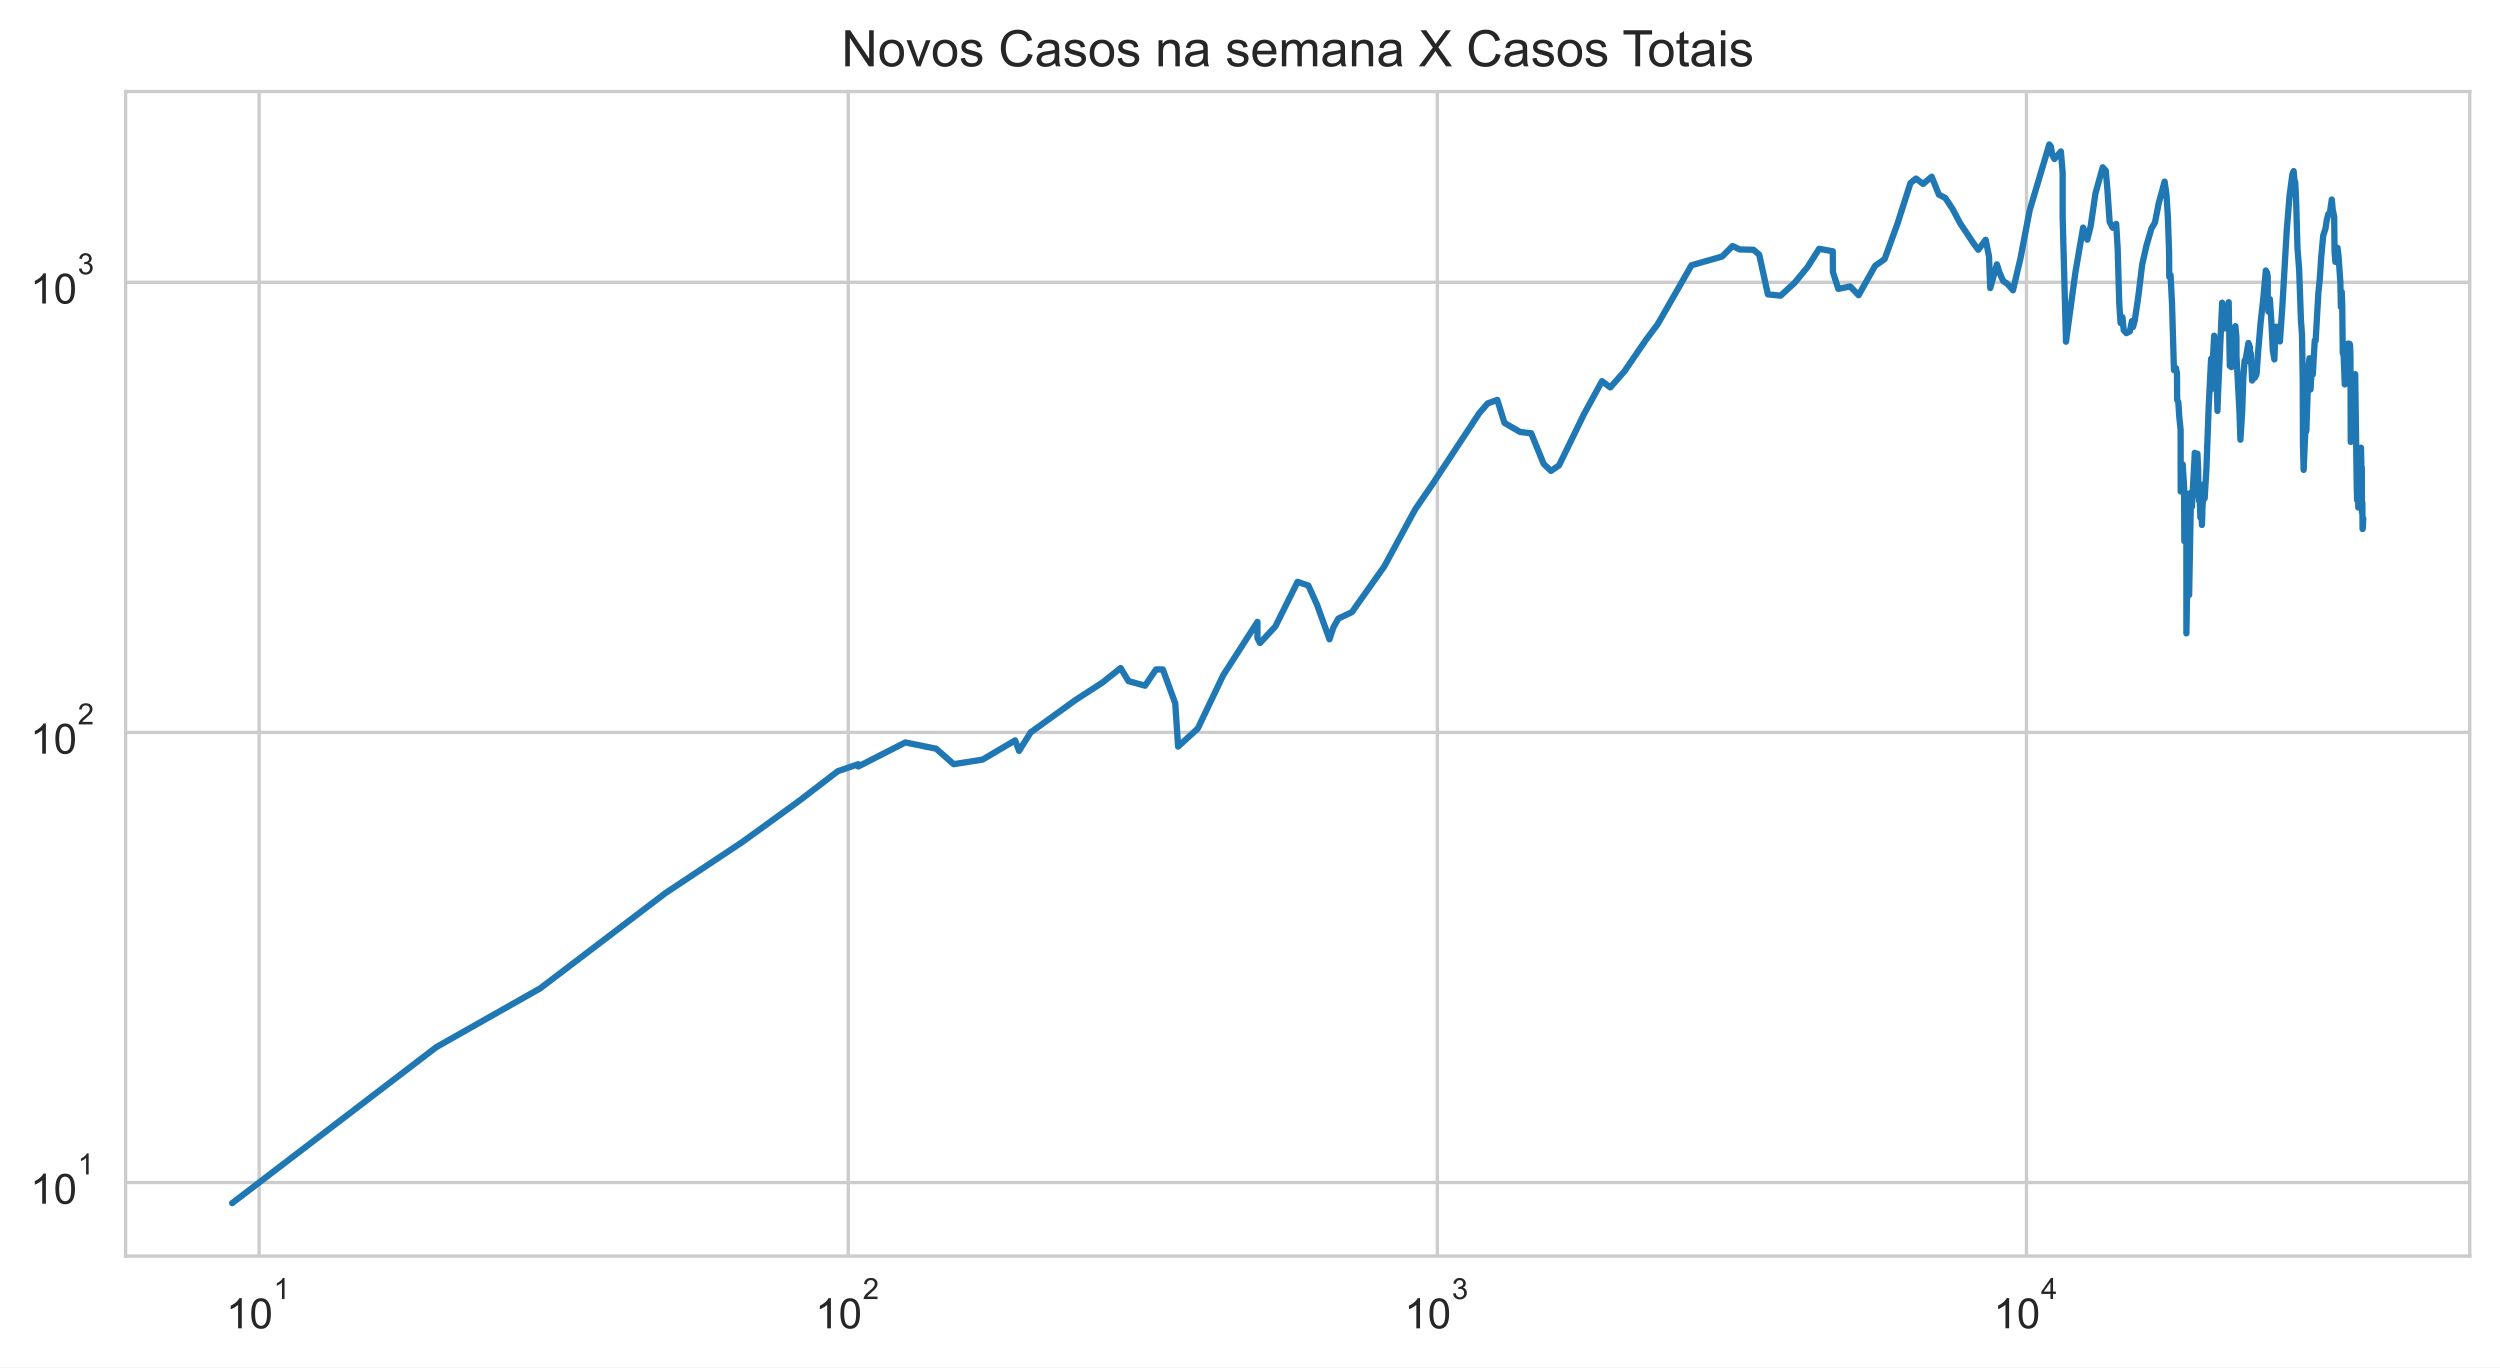
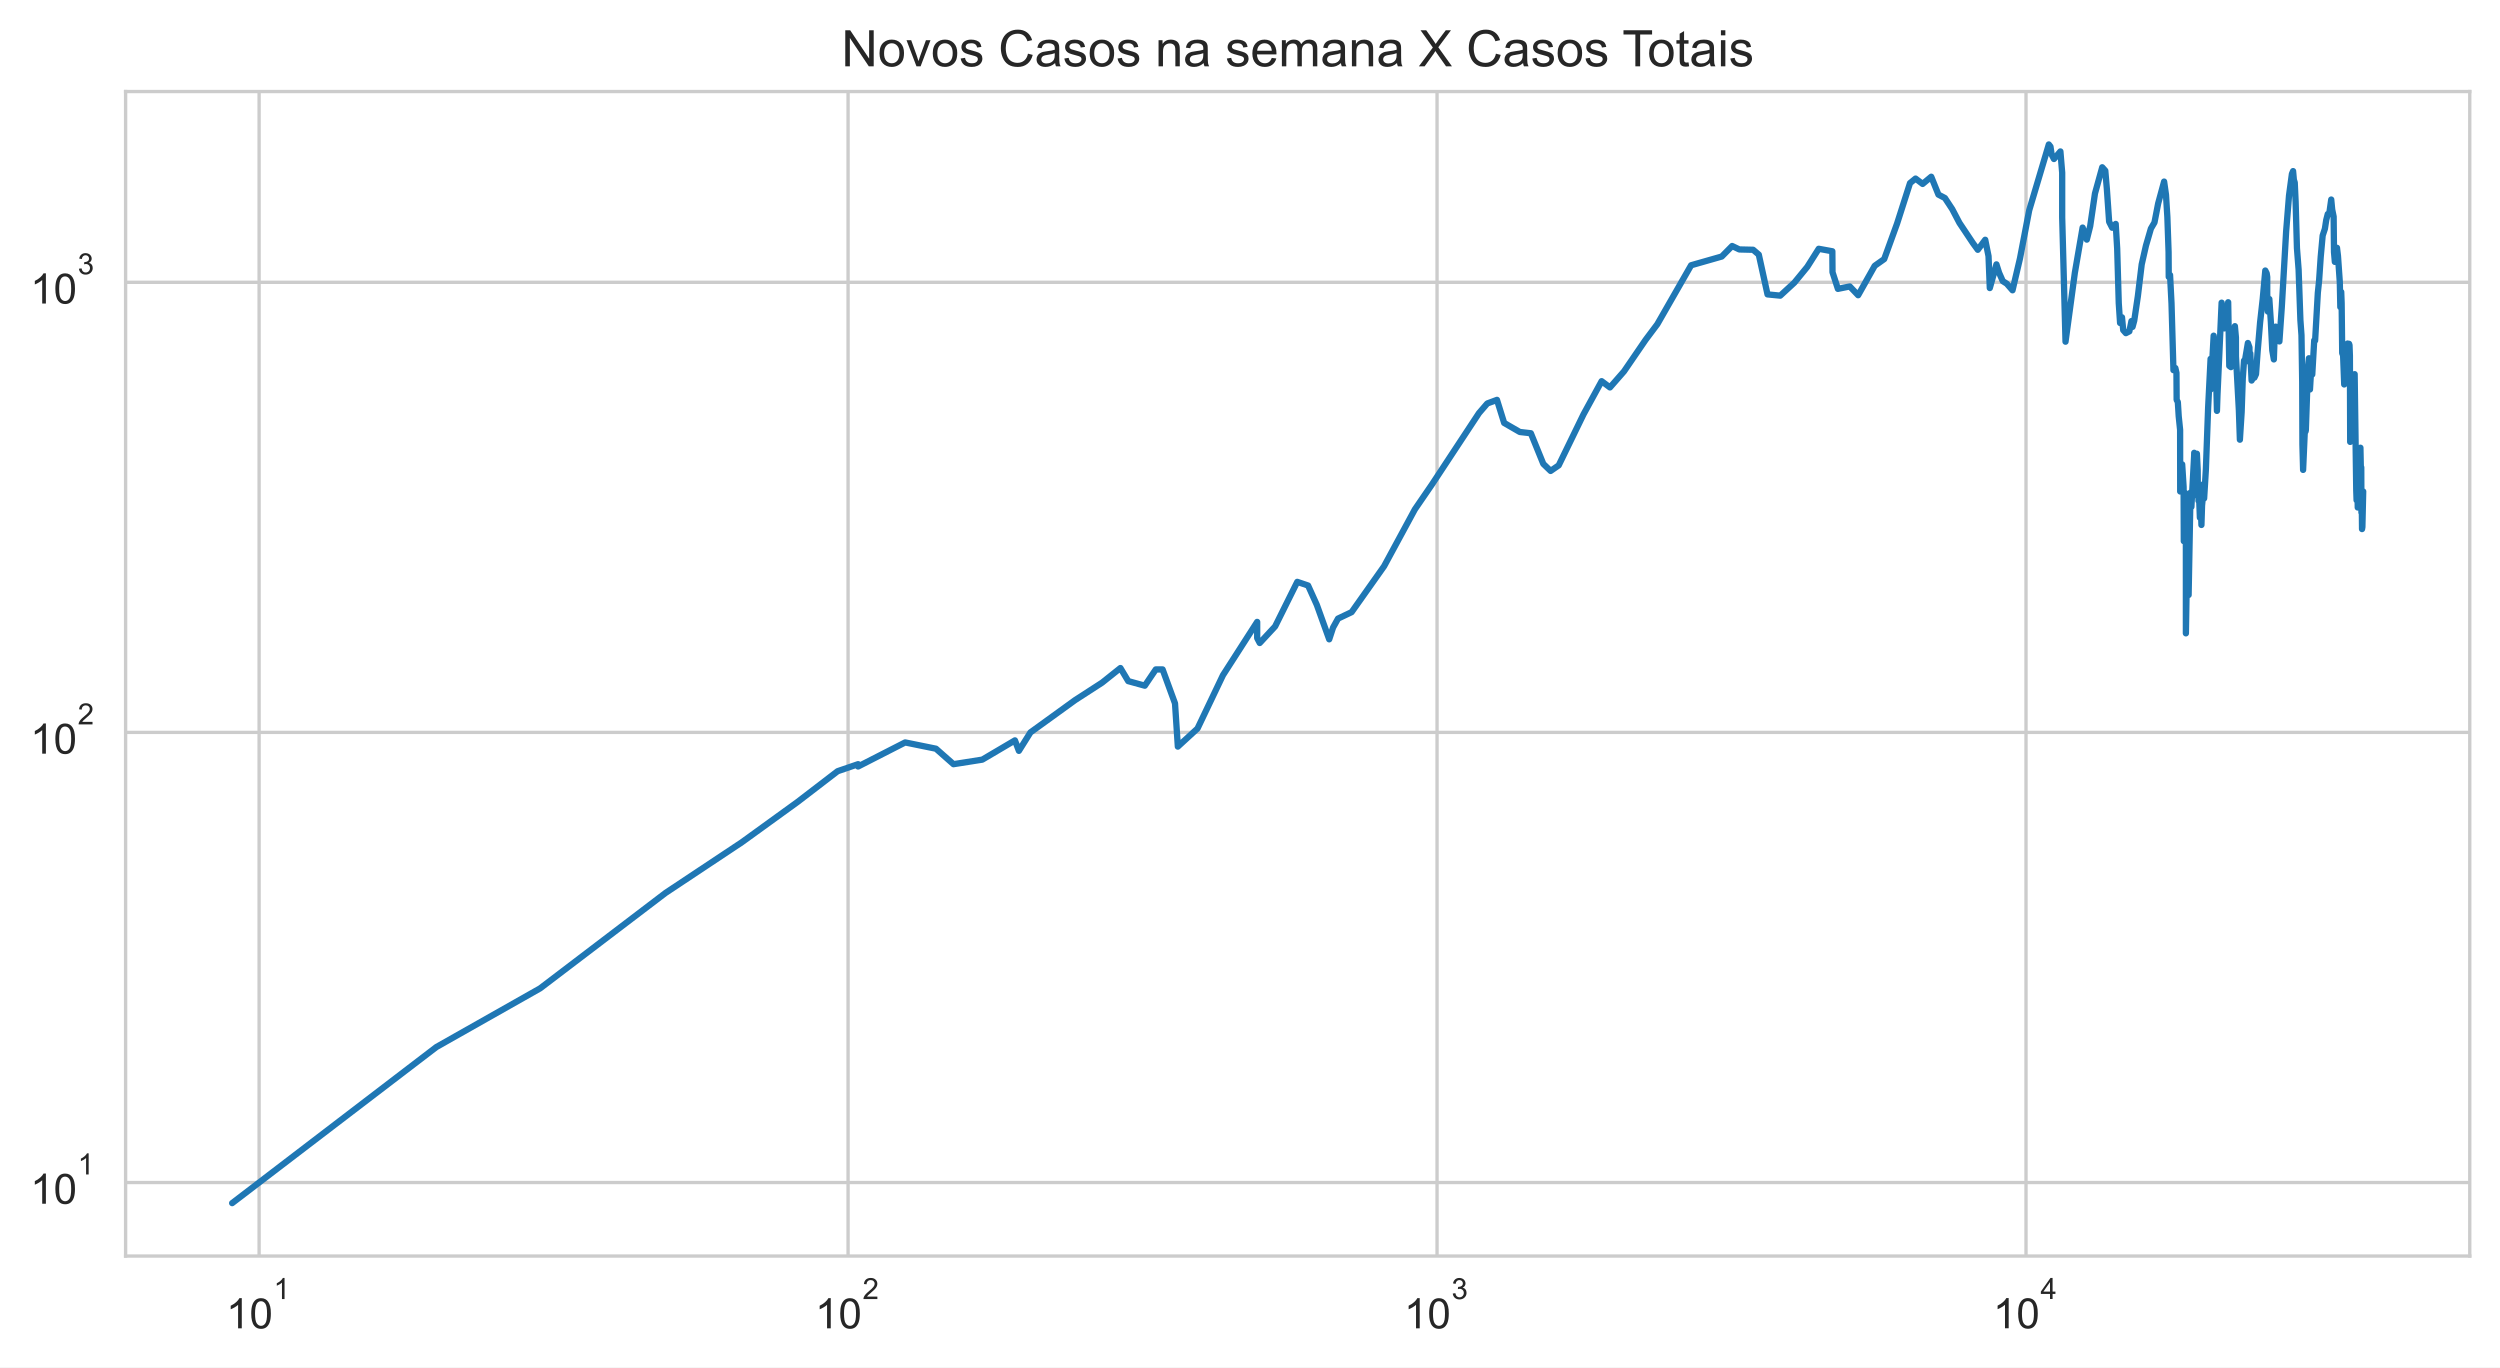
<svg xmlns="http://www.w3.org/2000/svg" xmlns:xlink="http://www.w3.org/1999/xlink" height="325.489pt" version="1.1" viewBox="0 0 595.1 325.489" width="595.1pt">
  <defs>
    <style type="text/css">*{stroke-linecap:butt;stroke-linejoin:round;}</style>
  </defs>
  <g id="figure_1">
    <g id="patch_1">
      <path d="M 0 325.489  L 595.1 325.489  L 595.1 0  L 0 0  z " style="fill:#ffffff;" />
    </g>
    <g id="axes_1">
      <g id="patch_2">
        <path d="M 29.9 298.989  L 587.9 298.989  L 587.9 21.789  L 29.9 21.789  z " style="fill:#ffffff;" />
      </g>
      <g id="matplotlib.axis_1">
        <g id="xtick_1">
          <g id="line2d_1">
-             <path clip-path="url(#peab41b0f7f)" d="M 61.68 298.989  L 61.68 21.789  " style="fill:none;stroke:#cccccc;stroke-linecap:round;stroke-width:0.8;" />
+             <path clip-path="url(#p325733b2d3)" d="M 61.679 298.989  L 61.679 21.789  " style="fill:none;stroke:#cccccc;stroke-linecap:round;stroke-width:0.8;" />
          </g>
          <g id="text_1">
-             <g style="fill:#262626;" transform="translate(53.8304 316.3019)scale(0.1 -0.1)">
+             <g style="fill:#262626;" transform="translate(53.82873 316.3019)scale(0.1 -0.1)">
              <defs>
                <path d="M 37.25 0  L 28.469 0  L 28.469 56  Q 25.297 52.984 20.141 49.953  Q 14.984 46.922 10.891 45.406  L 10.891 53.906  Q 18.266 57.375 23.781 62.297  Q 29.297 67.234 31.594 71.875  L 37.25 71.875  z " id="ArialMT-49" />
                <path d="M 4.156 35.297  Q 4.156 48 6.766 55.734  Q 9.375 63.484 14.516 67.672  Q 19.672 71.875 27.484 71.875  Q 33.25 71.875 37.594 69.547  Q 41.938 67.234 44.766 62.859  Q 47.609 58.5 49.219 52.219  Q 50.828 45.953 50.828 35.297  Q 50.828 22.703 48.234 14.969  Q 45.656 7.234 40.5 3  Q 35.359 -1.219 27.484 -1.219  Q 17.141 -1.219 11.234 6.203  Q 4.156 15.141 4.156 35.297  z M 13.188 35.297  Q 13.188 17.672 17.312 11.828  Q 21.438 6 27.484 6  Q 33.547 6 37.672 11.859  Q 41.797 17.719 41.797 35.297  Q 41.797 52.984 37.672 58.781  Q 33.547 64.594 27.391 64.594  Q 21.344 64.594 17.719 59.469  Q 13.188 52.938 13.188 35.297  z " id="ArialMT-48" />
              </defs>
              <use transform="translate(0 0.99375)" xlink:href="#ArialMT-49" />
              <use transform="translate(55.61523 0.99375)" xlink:href="#ArialMT-48" />
              <use transform="translate(112.9728 70.6875)scale(0.7)" xlink:href="#ArialMT-49" />
            </g>
          </g>
        </g>
        <g id="xtick_2">
          <g id="line2d_2">
-             <path clip-path="url(#peab41b0f7f)" d="M 201.915 298.989  L 201.915 21.789  " style="fill:none;stroke:#cccccc;stroke-linecap:round;stroke-width:0.8;" />
+             <path clip-path="url(#p325733b2d3)" d="M 201.876 298.989  L 201.876 21.789  " style="fill:none;stroke:#cccccc;stroke-linecap:round;stroke-width:0.8;" />
          </g>
          <g id="text_2">
-             <g style="fill:#262626;" transform="translate(194.0646 316.3019)scale(0.1 -0.1)">
+             <g style="fill:#262626;" transform="translate(194.0264 316.3019)scale(0.1 -0.1)">
              <defs>
                <path d="M 50.344 8.453  L 50.344 0  L 3.031 0  Q 2.938 3.172 4.047 6.109  Q 5.859 10.938 9.828 15.625  Q 13.812 20.312 21.344 26.469  Q 33.016 36.031 37.109 41.625  Q 41.219 47.219 41.219 52.203  Q 41.219 57.422 37.469 61  Q 33.734 64.594 27.734 64.594  Q 21.391 64.594 17.578 60.781  Q 13.766 56.984 13.719 50.25  L 4.688 51.172  Q 5.609 61.281 11.656 66.578  Q 17.719 71.875 27.938 71.875  Q 38.234 71.875 44.234 66.156  Q 50.25 60.453 50.25 52  Q 50.25 47.703 48.484 43.547  Q 46.734 39.406 42.656 34.812  Q 38.578 30.219 29.109 22.219  Q 21.188 15.578 18.938 13.203  Q 16.703 10.844 15.234 8.453  z " id="ArialMT-50" />
              </defs>
              <use transform="translate(0 0.99375)" xlink:href="#ArialMT-49" />
              <use transform="translate(55.61523 0.99375)" xlink:href="#ArialMT-48" />
              <use transform="translate(112.9728 70.6875)scale(0.7)" xlink:href="#ArialMT-50" />
            </g>
          </g>
        </g>
        <g id="xtick_3">
          <g id="line2d_3">
-             <path clip-path="url(#peab41b0f7f)" d="M 342.149 298.989  L 342.149 21.789  " style="fill:none;stroke:#cccccc;stroke-linecap:round;stroke-width:0.8;" />
+             <path clip-path="url(#p325733b2d3)" d="M 342.074 298.989  L 342.074 21.789  " style="fill:none;stroke:#cccccc;stroke-linecap:round;stroke-width:0.8;" />
          </g>
          <g id="text_3">
-             <g style="fill:#262626;" transform="translate(334.2987 316.3019)scale(0.1 -0.1)">
+             <g style="fill:#262626;" transform="translate(334.224 316.3019)scale(0.1 -0.1)">
              <defs>
                <path d="M 4.203 18.891  L 12.984 20.062  Q 14.5 12.594 18.141 9.297  Q 21.781 6 27 6  Q 33.203 6 37.469 10.297  Q 41.75 14.594 41.75 20.953  Q 41.75 27 37.797 30.922  Q 33.844 34.859 27.734 34.859  Q 25.25 34.859 21.531 33.891  L 22.516 41.609  Q 23.391 41.5 23.922 41.5  Q 29.547 41.5 34.031 44.422  Q 38.531 47.359 38.531 53.469  Q 38.531 58.297 35.25 61.469  Q 31.984 64.656 26.812 64.656  Q 21.688 64.656 18.266 61.422  Q 14.844 58.203 13.875 51.766  L 5.078 53.328  Q 6.688 62.156 12.391 67.016  Q 18.109 71.875 26.609 71.875  Q 32.469 71.875 37.391 69.359  Q 42.328 66.844 44.938 62.5  Q 47.562 58.156 47.562 53.266  Q 47.562 48.641 45.062 44.828  Q 42.578 41.016 37.703 38.766  Q 44.047 37.312 47.562 32.688  Q 51.078 28.078 51.078 21.141  Q 51.078 11.766 44.234 5.25  Q 37.406 -1.266 26.953 -1.266  Q 17.531 -1.266 11.297 4.344  Q 5.078 9.969 4.203 18.891  z " id="ArialMT-51" />
              </defs>
              <use transform="translate(0 0.99375)" xlink:href="#ArialMT-49" />
              <use transform="translate(55.61523 0.99375)" xlink:href="#ArialMT-48" />
              <use transform="translate(112.9728 70.6875)scale(0.7)" xlink:href="#ArialMT-51" />
            </g>
          </g>
        </g>
        <g id="xtick_4">
          <g id="line2d_4">
-             <path clip-path="url(#peab41b0f7f)" d="M 482.383 298.989  L 482.383 21.789  " style="fill:none;stroke:#cccccc;stroke-linecap:round;stroke-width:0.8;" />
+             <path clip-path="url(#p325733b2d3)" d="M 482.272 298.989  L 482.272 21.789  " style="fill:none;stroke:#cccccc;stroke-linecap:round;stroke-width:0.8;" />
          </g>
          <g id="text_4">
-             <g style="fill:#262626;" transform="translate(474.5329 316.2019)scale(0.1 -0.1)">
+             <g style="fill:#262626;" transform="translate(474.4216 316.2019)scale(0.1 -0.1)">
              <defs>
                <path d="M 32.328 0  L 32.328 17.141  L 1.266 17.141  L 1.266 25.203  L 33.938 71.578  L 41.109 71.578  L 41.109 25.203  L 50.781 25.203  L 50.781 17.141  L 41.109 17.141  L 41.109 0  z M 32.328 25.203  L 32.328 57.469  L 9.906 25.203  z " id="ArialMT-52" />
              </defs>
              <use transform="translate(0 0.201563)" xlink:href="#ArialMT-49" />
              <use transform="translate(55.61523 0.201563)" xlink:href="#ArialMT-48" />
              <use transform="translate(112.9728 69.89531)scale(0.7)" xlink:href="#ArialMT-52" />
            </g>
          </g>
        </g>
        <g id="xtick_5" />
        <g id="xtick_6" />
        <g id="xtick_7" />
        <g id="xtick_8" />
        <g id="xtick_9" />
        <g id="xtick_10" />
        <g id="xtick_11" />
        <g id="xtick_12" />
        <g id="xtick_13" />
        <g id="xtick_14" />
        <g id="xtick_15" />
        <g id="xtick_16" />
        <g id="xtick_17" />
        <g id="xtick_18" />
        <g id="xtick_19" />
        <g id="xtick_20" />
        <g id="xtick_21" />
        <g id="xtick_22" />
        <g id="xtick_23" />
        <g id="xtick_24" />
        <g id="xtick_25" />
        <g id="xtick_26" />
        <g id="xtick_27" />
        <g id="xtick_28" />
        <g id="xtick_29" />
        <g id="xtick_30" />
        <g id="xtick_31" />
        <g id="xtick_32" />
        <g id="xtick_33" />
        <g id="xtick_34" />
        <g id="xtick_35" />
        <g id="xtick_36" />
      </g>
      <g id="matplotlib.axis_2">
        <g id="ytick_1">
          <g id="line2d_5">
-             <path clip-path="url(#peab41b0f7f)" d="M 29.9 281.487  L 587.9 281.487  " style="fill:none;stroke:#cccccc;stroke-linecap:round;stroke-width:0.8;" />
+             <path clip-path="url(#p325733b2d3)" d="M 29.9 281.487  L 587.9 281.487  " style="fill:none;stroke:#cccccc;stroke-linecap:round;stroke-width:0.8;" />
          </g>
          <g id="text_5">
            <g style="fill:#262626;" transform="translate(7.2 286.643)scale(0.1 -0.1)">
              <use transform="translate(0 0.99375)" xlink:href="#ArialMT-49" />
              <use transform="translate(55.61523 0.99375)" xlink:href="#ArialMT-48" />
              <use transform="translate(112.9728 70.6875)scale(0.7)" xlink:href="#ArialMT-49" />
            </g>
          </g>
        </g>
        <g id="ytick_2">
          <g id="line2d_6">
-             <path clip-path="url(#peab41b0f7f)" d="M 29.9 174.342  L 587.9 174.342  " style="fill:none;stroke:#cccccc;stroke-linecap:round;stroke-width:0.8;" />
+             <path clip-path="url(#p325733b2d3)" d="M 29.9 174.342  L 587.9 174.342  " style="fill:none;stroke:#cccccc;stroke-linecap:round;stroke-width:0.8;" />
          </g>
          <g id="text_6">
            <g style="fill:#262626;" transform="translate(7.2 179.4987)scale(0.1 -0.1)">
              <use transform="translate(0 0.99375)" xlink:href="#ArialMT-49" />
              <use transform="translate(55.61523 0.99375)" xlink:href="#ArialMT-48" />
              <use transform="translate(112.9728 70.6875)scale(0.7)" xlink:href="#ArialMT-50" />
            </g>
          </g>
        </g>
        <g id="ytick_3">
          <g id="line2d_7">
-             <path clip-path="url(#peab41b0f7f)" d="M 29.9 67.198  L 587.9 67.198  " style="fill:none;stroke:#cccccc;stroke-linecap:round;stroke-width:0.8;" />
+             <path clip-path="url(#p325733b2d3)" d="M 29.9 67.198  L 587.9 67.198  " style="fill:none;stroke:#cccccc;stroke-linecap:round;stroke-width:0.8;" />
          </g>
          <g id="text_7">
            <g style="fill:#262626;" transform="translate(7.2 72.35434)scale(0.1 -0.1)">
              <use transform="translate(0 0.99375)" xlink:href="#ArialMT-49" />
              <use transform="translate(55.61523 0.99375)" xlink:href="#ArialMT-48" />
              <use transform="translate(112.9728 70.6875)scale(0.7)" xlink:href="#ArialMT-51" />
            </g>
          </g>
        </g>
        <g id="ytick_4" />
        <g id="ytick_5" />
        <g id="ytick_6" />
        <g id="ytick_7" />
        <g id="ytick_8" />
        <g id="ytick_9" />
        <g id="ytick_10" />
        <g id="ytick_11" />
        <g id="ytick_12" />
        <g id="ytick_13" />
        <g id="ytick_14" />
        <g id="ytick_15" />
        <g id="ytick_16" />
        <g id="ytick_17" />
        <g id="ytick_18" />
        <g id="ytick_19" />
        <g id="ytick_20" />
        <g id="ytick_21" />
        <g id="ytick_22" />
        <g id="ytick_23" />
      </g>
      <g id="line2d_8">
-         <path clip-path="url(#peab41b0f7f)" d="M 55.264 286.389  L 103.895 249.233  L 128.589 235.269  L 158.469 212.544  L 176.608 200.499  L 189.828 190.939  L 199.428 183.577  L 204.303 181.905  L 204.303 182.455  L 215.505 176.729  L 222.84 178.222  L 227.013 181.905  L 233.872 180.823  L 241.643 176.242  L 242.587 178.731  L 245.335 174.342  L 255.99 166.641  L 262.406 162.493  L 266.759 159.019  L 268.62 162.134  L 272.563 163.22  L 275.179 159.355  L 276.803 159.355  L 279.758 167.436  L 280.433 177.719  L 285.114 173.421  L 291.172 160.724  L 299.322 148.037  L 299.322 151.894  L 299.934 153.057  L 303.598 149.107  L 308.868 138.508  L 311.443 139.377  L 313.524 143.988  L 316.472 152.182  L 317.394 149.378  L 318.571 147.251  L 321.803 145.716  L 329.54 134.783  L 336.872 121.248  L 340.98 115.258  L 352.126 98.348  L 354.109 96.043  L 356.417 95.186  L 358.127 100.678  L 361.853 102.829  L 364.483 103.13  L 367.449 110.42  L 369.192 112.1  L 371.115 110.775  L 377.026 98.622  L 381.336 90.736  L 383.319 92.226  L 386.664 88.403  L 391.807 80.896  L 394.598 77.176  L 402.641 63.145  L 409.944 61.06  L 412.414 58.559  L 414.119 59.378  L 417.41 59.457  L 418.758 60.614  L 420.834 70.077  L 423.869 70.375  L 427.214 67.291  L 430.299 63.531  L 433.03 59.221  L 436.27 59.813  L 436.309 64.795  L 437.593 68.76  L 440.423 68.186  L 442.416 70.276  L 446.359 63.274  L 448.616 61.676  L 451.677 53.234  L 454.763 43.587  L 456.081 42.507  L 457.765 43.783  L 459.819 42.071  L 461.533 46.327  L 463.074 47.137  L 464.813 49.78  L 466.536 53.062  L 469.745 57.869  L 470.903 59.457  L 472.671 57.076  L 473.459 60.979  L 473.761 68.567  L 475.34 62.933  L 475.973 64.928  L 476.853 66.92  L 477.799 67.525  L 479.169 69.098  L 480.947 61.511  L 483.139 50.069  L 487.81 34.389  L 488.204 34.898  L 488.486 36.796  L 489.034 37.848  L 490.571 36.051  L 490.995 41.105  L 490.995 51.741  L 491.788 81.335  L 494.012 64.928  L 495.861 54.174  L 496.858 57.039  L 497.664 53.823  L 498.8 46.061  L 500.529 39.821  L 501.257 40.629  L 501.631 44.951  L 502.175 52.788  L 502.897 54.209  L 503.739 53.303  L 504.09 59.182  L 504.464 72.152  L 504.781 76.889  L 505.234 75.533  L 505.527 78.581  L 506.161 79.3  L 506.987 78.879  L 507.49 76.432  L 507.747 77.815  L 508.151 76.319  L 509.011 70.525  L 509.928 62.933  L 510.939 58.482  L 512.116 54.42  L 512.97 52.959  L 513.848 48.424  L 515.263 43.224  L 515.709 46.357  L 516.039 51.674  L 516.329 60.012  L 516.368 65.913  L 516.68 65.463  L 517.026 72.204  L 517.487 88.11  L 517.94 87.603  L 518.204 88.772  L 518.248 95.186  L 518.532 95.699  L 518.74 99.081  L 519.074 102.331  L 519.094 116.989  L 519.354 116.989  L 519.566 110.538  L 519.905 115.916  L 519.955 128.819  L 520.22 117.261  L 520.446 128.47  L 520.449 150.759  L 520.738 133.605  L 521.101 141.626  L 521.101 141.626  L 521.551 117.261  L 521.758 120.657  L 522.412 108.573  L 522.434 107.787  L 522.434 114.997  L 522.849 108.686  L 523.071 108.01  L 523.258 111.856  L 523.311 118.226  L 523.457 118.226  L 523.457 119.212  L 523.522 116.315  L 523.782 123.222  L 524.041 121.248  L 524.151 124.96  L 524.295 120.364  L 524.482 118.365  L 524.616 115.258  L 524.795 118.646  L 525.21 111.735  L 525.747 97.005  L 526.33 85.418  L 526.35 92.706  L 527.062 79.907  L 527.339 82.549  L 527.612 88.403  L 527.844 97.806  L 527.971 94.012  L 527.971 94.012  L 528.96 72.049  L 529.372 77.292  L 529.597 78.167  L 529.927 76.774  L 530.518 71.946  L 530.518 71.946  L 530.78 87.1  L 531.17 87.387  L 531.676 80.337  L 532.116 77.64  L 532.361 80.337  L 532.369 85.144  L 532.377 84.939  L 533.067 97.716  L 533.308 104.666  L 533.726 98.076  L 533.995 90.046  L 534.295 85.833  L 534.554 85.556  L 535.212 81.651  L 535.577 82.678  L 535.658 86.252  L 535.783 84.129  L 536.099 90.582  L 536.478 89.895  L 536.763 89.895  L 537.146 89.068  L 537.539 83.596  L 538.117 76.774  L 538.731 71.281  L 539.355 64.399  L 539.687 65.061  L 539.815 65.958  L 539.815 69.978  L 539.969 74.162  L 540.316 71.179  L 540.675 76.546  L 541.02 83.398  L 541.393 85.556  L 541.513 82.098  L 541.826 77.756  L 542.064 80.337  L 542.431 79.846  L 542.714 81.272  L 543.291 72.988  L 544.324 55.026  L 545.007 46.536  L 545.696 41.398  L 545.973 40.734  L 546.155 42.781  L 546.368 43.475  L 546.579 48.083  L 546.892 59.065  L 547.288 64.18  L 547.714 76.206  L 547.972 79.785  L 548.144 91.046  L 548.196 105.825  L 548.359 111.856  L 548.823 101.254  L 548.931 102.729  L 549.009 102.43  L 549.521 87.387  L 549.741 85.281  L 549.837 91.279  L 549.994 92.706  L 550.32 87.243  L 550.539 89.143  L 551.005 81.021  L 551.218 81.084  L 551.867 69.683  L 552.168 66.781  L 552.552 61.142  L 553.014 56.076  L 553.547 54.456  L 553.864 52.38  L 554.232 50.947  L 554.562 51.013  L 555.056 47.501  L 555.282 49.876  L 555.629 51.575  L 555.717 60.012  L 555.919 62.342  L 556.425 58.987  L 556.658 60.897  L 557.097 67.152  L 557.22 73.094  L 557.432 69.487  L 557.535 72.152  L 557.669 84.062  L 557.883 84.6  L 558.147 91.514  L 558.308 89.743  L 558.807 82.162  L 558.949 81.779  L 559.139 82.484  L 559.296 81.842  L 559.406 82.162  L 559.499 84.667  L 559.569 105.189  L 560.158 91.357  L 560.309 91.514  L 560.544 89.895  L 560.548 91.671  L 560.632 89.068  L 561.012 116.718  L 561.095 119.069  L 561.162 113.969  L 561.222 115.783  L 561.294 116.182  L 561.369 120.804  L 561.469 116.853  L 561.565 118.505  L 561.924 107.234  L 562.005 106.578  L 562.107 111.493  L 562.206 111.252  L 562.247 121.997  L 562.329 119.64  L 562.389 125.936  L 562.474 125.445  L 562.536 123.377  L 562.536 123.377  " style="fill:none;stroke:#1f77b4;stroke-linecap:round;stroke-width:1.5;" />
+         <path clip-path="url(#p325733b2d3)" d="M 55.264 286.389  L 103.882 249.233  L 128.57 235.269  L 158.443 212.544  L 176.577 200.499  L 189.793 190.939  L 199.391 183.577  L 204.264 181.905  L 204.264 182.455  L 215.463 176.729  L 222.797 178.222  L 226.969 181.905  L 233.826 180.823  L 241.595 176.242  L 242.539 178.731  L 245.286 174.342  L 255.937 166.641  L 262.353 162.493  L 266.703 159.019  L 268.564 162.134  L 272.507 163.22  L 275.122 159.355  L 276.746 159.355  L 279.699 167.436  L 280.374 177.719  L 285.054 173.421  L 291.11 160.724  L 299.258 148.037  L 299.258 151.894  L 299.87 153.057  L 303.533 149.107  L 308.802 138.508  L 311.376 139.377  L 313.457 143.988  L 316.404 152.182  L 317.325 149.378  L 318.503 147.251  L 321.733 145.716  L 329.469 134.783  L 336.798 121.248  L 340.906 115.258  L 352.048 98.348  L 354.032 96.043  L 356.339 95.186  L 358.049 100.678  L 361.773 102.829  L 364.403 103.13  L 367.367 110.42  L 369.111 112.1  L 371.033 110.775  L 376.942 98.622  L 381.251 90.736  L 383.234 92.226  L 386.578 88.403  L 391.719 80.896  L 394.51 77.176  L 402.55 63.145  L 409.852 61.06  L 412.321 58.559  L 414.026 59.378  L 417.316 59.457  L 418.663 60.614  L 420.739 70.077  L 423.773 70.375  L 427.117 67.291  L 430.201 63.531  L 432.931 59.221  L 436.171 59.813  L 436.21 64.795  L 437.494 68.76  L 440.323 68.186  L 442.315 70.276  L 446.257 63.274  L 448.514 61.676  L 451.574 53.234  L 454.659 43.587  L 455.977 42.507  L 457.66 43.783  L 459.714 42.071  L 461.427 46.327  L 462.968 47.137  L 464.707 49.78  L 466.429 53.062  L 469.637 57.869  L 470.794 59.457  L 472.562 57.076  L 473.35 60.979  L 473.652 68.567  L 475.231 62.933  L 475.863 64.928  L 476.743 66.92  L 477.689 67.525  L 479.059 69.098  L 480.836 61.511  L 483.028 50.069  L 487.697 34.389  L 488.091 34.898  L 488.373 36.796  L 488.921 37.848  L 490.457 36.051  L 490.882 41.105  L 490.882 51.741  L 491.675 81.335  L 493.898 64.928  L 495.746 54.174  L 496.743 57.039  L 497.549 53.823  L 498.685 46.061  L 500.413 39.821  L 501.141 40.629  L 501.515 44.951  L 502.059 52.788  L 502.78 54.209  L 503.622 53.303  L 503.973 59.182  L 504.347 72.152  L 504.664 76.889  L 505.117 75.533  L 505.409 78.581  L 506.043 79.3  L 506.87 78.879  L 507.372 76.432  L 507.629 77.815  L 508.033 76.319  L 508.893 70.525  L 509.81 62.933  L 510.82 58.482  L 511.997 54.42  L 512.851 52.959  L 513.729 48.424  L 515.143 43.224  L 515.589 46.357  L 515.919 51.674  L 516.209 60.012  L 516.247 65.913  L 516.56 65.463  L 516.906 72.204  L 517.366 88.11  L 517.82 87.603  L 518.084 88.772  L 518.128 95.186  L 518.411 95.699  L 518.619 99.081  L 518.953 102.331  L 518.973 116.989  L 519.233 116.989  L 519.445 110.538  L 519.784 115.916  L 519.834 128.819  L 520.099 117.261  L 520.325 128.47  L 520.328 150.759  L 520.617 133.605  L 520.979 141.626  L 520.979 141.626  L 521.429 117.261  L 521.637 120.657  L 522.29 108.573  L 522.312 107.787  L 522.312 114.997  L 522.727 108.686  L 522.949 108.01  L 523.136 111.856  L 523.189 118.226  L 523.335 118.226  L 523.335 119.212  L 523.4 116.315  L 523.66 123.222  L 523.919 121.248  L 524.029 124.96  L 524.173 120.364  L 524.36 118.365  L 524.494 115.258  L 524.673 118.646  L 525.087 111.735  L 525.624 97.005  L 526.207 85.418  L 526.228 92.706  L 526.939 79.907  L 527.217 82.549  L 527.489 88.403  L 527.721 97.806  L 527.848 94.012  L 527.848 94.012  L 528.836 72.049  L 529.249 77.292  L 529.473 78.167  L 529.803 76.774  L 530.395 71.946  L 530.395 71.946  L 530.656 87.1  L 531.046 87.387  L 531.552 80.337  L 531.992 77.64  L 532.237 80.337  L 532.245 85.144  L 532.253 84.939  L 532.943 97.716  L 533.183 104.666  L 533.601 98.076  L 533.871 90.046  L 534.17 85.833  L 534.429 85.556  L 535.087 81.651  L 535.452 82.678  L 535.533 86.252  L 535.657 84.129  L 535.973 90.582  L 536.353 89.895  L 536.638 89.895  L 537.02 89.068  L 537.413 83.596  L 537.991 76.774  L 538.605 71.281  L 539.229 64.399  L 539.561 65.061  L 539.689 65.958  L 539.689 69.978  L 539.843 74.162  L 540.189 71.179  L 540.548 76.546  L 540.893 83.398  L 541.266 85.556  L 541.386 82.098  L 541.699 77.756  L 541.937 80.337  L 542.304 79.846  L 542.587 81.272  L 543.164 72.988  L 544.196 55.026  L 544.879 46.536  L 545.568 41.398  L 545.845 40.734  L 546.027 42.781  L 546.24 43.475  L 546.451 48.083  L 546.764 59.065  L 547.16 64.18  L 547.586 76.206  L 547.844 79.785  L 548.016 91.046  L 548.067 105.825  L 548.23 111.856  L 548.694 101.254  L 548.803 102.729  L 548.88 102.43  L 549.392 87.387  L 549.612 85.281  L 549.708 91.279  L 549.865 92.706  L 550.191 87.243  L 550.41 89.143  L 550.876 81.021  L 551.089 81.084  L 551.738 69.683  L 552.039 66.781  L 552.423 61.142  L 552.885 56.076  L 553.417 54.456  L 553.734 52.38  L 554.102 50.947  L 554.432 51.013  L 554.925 47.501  L 555.152 49.876  L 555.499 51.575  L 555.586 60.012  L 555.789 62.342  L 556.295 58.987  L 556.527 60.897  L 556.966 67.152  L 557.089 73.094  L 557.301 69.487  L 557.404 72.152  L 557.538 84.062  L 557.752 84.6  L 558.016 91.514  L 558.177 89.743  L 558.676 82.162  L 558.818 81.779  L 559.008 82.484  L 559.165 81.842  L 559.275 82.162  L 559.368 84.667  L 559.438 105.189  L 560.027 91.357  L 560.178 91.514  L 560.413 89.895  L 560.416 91.671  L 560.5 89.068  L 560.88 116.718  L 560.963 119.069  L 561.03 113.969  L 561.09 115.783  L 561.162 116.182  L 561.237 120.804  L 561.337 116.853  L 561.433 118.505  L 561.792 107.234  L 561.873 106.578  L 561.975 111.493  L 562.074 111.252  L 562.115 121.997  L 562.197 119.64  L 562.257 125.936  L 562.342 125.445  L 562.536 116.989  L 562.536 116.989  " style="fill:none;stroke:#1f77b4;stroke-linecap:round;stroke-width:1.5;" />
      </g>
      <g id="patch_3">
        <path d="M 29.9 298.989  L 29.9 21.789  " style="fill:none;stroke:#cccccc;stroke-linecap:square;stroke-linejoin:miter;stroke-width:0.8;" />
      </g>
      <g id="patch_4">
        <path d="M 587.9 298.989  L 587.9 21.789  " style="fill:none;stroke:#cccccc;stroke-linecap:square;stroke-linejoin:miter;stroke-width:0.8;" />
      </g>
      <g id="patch_5">
        <path d="M 29.9 298.989  L 587.9 298.989  " style="fill:none;stroke:#cccccc;stroke-linecap:square;stroke-linejoin:miter;stroke-width:0.8;" />
      </g>
      <g id="patch_6">
        <path d="M 29.9 21.789  L 587.9 21.789  " style="fill:none;stroke:#cccccc;stroke-linecap:square;stroke-linejoin:miter;stroke-width:0.8;" />
      </g>
      <g id="text_8">
        <g style="fill:#262626;" transform="translate(200.2953 15.78937)scale(0.12 -0.12)">
          <defs>
            <path d="M 7.625 0  L 7.625 71.578  L 17.328 71.578  L 54.938 15.375  L 54.938 71.578  L 64.016 71.578  L 64.016 0  L 54.297 0  L 16.703 56.25  L 16.703 0  z " id="ArialMT-78" />
            <path d="M 3.328 25.922  Q 3.328 40.328 11.328 47.266  Q 18.016 53.031 27.641 53.031  Q 38.328 53.031 45.109 46.016  Q 51.906 39.016 51.906 26.656  Q 51.906 16.656 48.906 10.906  Q 45.906 5.172 40.156 2  Q 34.422 -1.172 27.641 -1.172  Q 16.75 -1.172 10.031 5.812  Q 3.328 12.797 3.328 25.922  z M 12.359 25.922  Q 12.359 15.969 16.703 11.016  Q 21.047 6.062 27.641 6.062  Q 34.188 6.062 38.531 11.031  Q 42.875 16.016 42.875 26.219  Q 42.875 35.844 38.5 40.797  Q 34.125 45.75 27.641 45.75  Q 21.047 45.75 16.703 40.812  Q 12.359 35.891 12.359 25.922  z " id="ArialMT-111" />
            <path d="M 21 0  L 1.266 51.859  L 10.547 51.859  L 21.688 20.797  Q 23.484 15.766 25 10.359  Q 26.172 14.453 28.266 20.219  L 39.797 51.859  L 48.828 51.859  L 29.203 0  z " id="ArialMT-118" />
            <path d="M 3.078 15.484  L 11.766 16.844  Q 12.5 11.625 15.844 8.844  Q 19.188 6.062 25.203 6.062  Q 31.25 6.062 34.172 8.516  Q 37.109 10.984 37.109 14.312  Q 37.109 17.281 34.516 19  Q 32.719 20.172 25.531 21.969  Q 15.875 24.422 12.141 26.203  Q 8.406 27.984 6.469 31.125  Q 4.547 34.281 4.547 38.094  Q 4.547 41.547 6.125 44.5  Q 7.719 47.469 10.453 49.422  Q 12.5 50.922 16.031 51.969  Q 19.578 53.031 23.641 53.031  Q 29.734 53.031 34.344 51.266  Q 38.969 49.516 41.156 46.5  Q 43.359 43.5 44.188 38.484  L 35.594 37.312  Q 35.016 41.312 32.203 43.547  Q 29.391 45.797 24.266 45.797  Q 18.219 45.797 15.625 43.797  Q 13.031 41.797 13.031 39.109  Q 13.031 37.406 14.109 36.031  Q 15.188 34.625 17.484 33.688  Q 18.797 33.203 25.25 31.453  Q 34.578 28.953 38.25 27.359  Q 41.938 25.781 44.031 22.75  Q 46.141 19.734 46.141 15.234  Q 46.141 10.844 43.578 6.953  Q 41.016 3.078 36.172 0.953  Q 31.344 -1.172 25.25 -1.172  Q 15.141 -1.172 9.844 3.031  Q 4.547 7.234 3.078 15.484  z " id="ArialMT-115" />
            <path id="ArialMT-32" />
            <path d="M 58.797 25.094  L 68.266 22.703  Q 65.281 11.031 57.547 4.906  Q 49.812 -1.219 38.625 -1.219  Q 27.047 -1.219 19.797 3.484  Q 12.547 8.203 8.766 17.141  Q 4.984 26.078 4.984 36.328  Q 4.984 47.516 9.25 55.828  Q 13.531 64.156 21.406 68.469  Q 29.297 72.797 38.766 72.797  Q 49.516 72.797 56.828 67.328  Q 64.156 61.859 67.047 51.953  L 57.719 49.75  Q 55.219 57.562 50.484 61.125  Q 45.75 64.703 38.578 64.703  Q 30.328 64.703 24.781 60.734  Q 19.234 56.781 16.984 50.109  Q 14.75 43.453 14.75 36.375  Q 14.75 27.25 17.406 20.438  Q 20.062 13.625 25.672 10.25  Q 31.297 6.891 37.844 6.891  Q 45.797 6.891 51.312 11.469  Q 56.844 16.062 58.797 25.094  z " id="ArialMT-67" />
            <path d="M 40.438 6.391  Q 35.547 2.25 31.031 0.531  Q 26.516 -1.172 21.344 -1.172  Q 12.797 -1.172 8.203 3  Q 3.609 7.172 3.609 13.672  Q 3.609 17.484 5.344 20.625  Q 7.078 23.781 9.891 25.688  Q 12.703 27.594 16.219 28.562  Q 18.797 29.25 24.031 29.891  Q 34.672 31.156 39.703 32.906  Q 39.75 34.719 39.75 35.203  Q 39.75 40.578 37.25 42.781  Q 33.891 45.75 27.25 45.75  Q 21.047 45.75 18.094 43.578  Q 15.141 41.406 13.719 35.891  L 5.125 37.062  Q 6.297 42.578 8.984 45.969  Q 11.672 49.359 16.75 51.188  Q 21.828 53.031 28.516 53.031  Q 35.156 53.031 39.297 51.469  Q 43.453 49.906 45.406 47.531  Q 47.359 45.172 48.141 41.547  Q 48.578 39.312 48.578 33.453  L 48.578 21.734  Q 48.578 9.469 49.141 6.219  Q 49.703 2.984 51.375 0  L 42.188 0  Q 40.828 2.734 40.438 6.391  z M 39.703 26.031  Q 34.906 24.078 25.344 22.703  Q 19.922 21.922 17.672 20.938  Q 15.438 19.969 14.203 18.094  Q 12.984 16.219 12.984 13.922  Q 12.984 10.406 15.641 8.062  Q 18.312 5.719 23.438 5.719  Q 28.516 5.719 32.469 7.938  Q 36.422 10.156 38.281 14.016  Q 39.703 17 39.703 22.797  z " id="ArialMT-97" />
            <path d="M 6.594 0  L 6.594 51.859  L 14.5 51.859  L 14.5 44.484  Q 20.219 53.031 31 53.031  Q 35.688 53.031 39.625 51.344  Q 43.562 49.656 45.516 46.922  Q 47.469 44.188 48.25 40.438  Q 48.734 37.984 48.734 31.891  L 48.734 0  L 39.938 0  L 39.938 31.547  Q 39.938 36.922 38.906 39.578  Q 37.891 42.234 35.281 43.812  Q 32.672 45.406 29.156 45.406  Q 23.531 45.406 19.453 41.844  Q 15.375 38.281 15.375 28.328  L 15.375 0  z " id="ArialMT-110" />
            <path d="M 42.094 16.703  L 51.172 15.578  Q 49.031 7.625 43.219 3.219  Q 37.406 -1.172 28.375 -1.172  Q 17 -1.172 10.328 5.828  Q 3.656 12.844 3.656 25.484  Q 3.656 38.578 10.391 45.797  Q 17.141 53.031 27.875 53.031  Q 38.281 53.031 44.875 45.953  Q 51.469 38.875 51.469 26.031  Q 51.469 25.25 51.422 23.688  L 12.75 23.688  Q 13.234 15.141 17.578 10.594  Q 21.922 6.062 28.422 6.062  Q 33.25 6.062 36.672 8.594  Q 40.094 11.141 42.094 16.703  z M 13.234 30.906  L 42.188 30.906  Q 41.609 37.453 38.875 40.719  Q 34.672 45.797 27.984 45.797  Q 21.922 45.797 17.797 41.75  Q 13.672 37.703 13.234 30.906  z " id="ArialMT-101" />
            <path d="M 6.594 0  L 6.594 51.859  L 14.453 51.859  L 14.453 44.578  Q 16.891 48.391 20.938 50.703  Q 25 53.031 30.172 53.031  Q 35.938 53.031 39.625 50.641  Q 43.312 48.25 44.828 43.953  Q 50.984 53.031 60.844 53.031  Q 68.562 53.031 72.703 48.75  Q 76.859 44.484 76.859 35.594  L 76.859 0  L 68.109 0  L 68.109 32.672  Q 68.109 37.938 67.25 40.25  Q 66.406 42.578 64.156 43.984  Q 61.922 45.406 58.891 45.406  Q 53.422 45.406 49.797 41.766  Q 46.188 38.141 46.188 30.125  L 46.188 0  L 37.406 0  L 37.406 33.688  Q 37.406 39.547 35.25 42.469  Q 33.109 45.406 28.219 45.406  Q 24.516 45.406 21.359 43.453  Q 18.219 41.5 16.797 37.734  Q 15.375 33.984 15.375 26.906  L 15.375 0  z " id="ArialMT-109" />
            <path d="M 0.438 0  L 28.125 37.312  L 3.719 71.578  L 14.984 71.578  L 27.984 53.219  Q 32.031 47.516 33.734 44.438  Q 36.141 48.344 39.406 52.594  L 53.812 71.578  L 64.109 71.578  L 38.969 37.844  L 66.062 0  L 54.344 0  L 36.328 25.531  Q 34.812 27.734 33.203 30.328  Q 30.812 26.422 29.781 24.953  L 11.812 0  z " id="ArialMT-88" />
            <path d="M 25.922 0  L 25.922 63.141  L 2.344 63.141  L 2.344 71.578  L 59.078 71.578  L 59.078 63.141  L 35.406 63.141  L 35.406 0  z " id="ArialMT-84" />
            <path d="M 25.781 7.859  L 27.047 0.094  Q 23.344 -0.688 20.406 -0.688  Q 15.625 -0.688 12.984 0.828  Q 10.359 2.344 9.281 4.812  Q 8.203 7.281 8.203 15.188  L 8.203 45.016  L 1.766 45.016  L 1.766 51.859  L 8.203 51.859  L 8.203 64.703  L 16.938 69.969  L 16.938 51.859  L 25.781 51.859  L 25.781 45.016  L 16.938 45.016  L 16.938 14.703  Q 16.938 10.938 17.406 9.859  Q 17.875 8.797 18.922 8.156  Q 19.969 7.516 21.922 7.516  Q 23.391 7.516 25.781 7.859  z " id="ArialMT-116" />
            <path d="M 6.641 61.469  L 6.641 71.578  L 15.438 71.578  L 15.438 61.469  z M 6.641 0  L 6.641 51.859  L 15.438 51.859  L 15.438 0  z " id="ArialMT-105" />
          </defs>
          <use xlink:href="#ArialMT-78" />
          <use x="72.217" xlink:href="#ArialMT-111" />
          <use x="127.832" xlink:href="#ArialMT-118" />
          <use x="177.832" xlink:href="#ArialMT-111" />
          <use x="233.447" xlink:href="#ArialMT-115" />
          <use x="283.447" xlink:href="#ArialMT-32" />
          <use x="311.23" xlink:href="#ArialMT-67" />
          <use x="383.447" xlink:href="#ArialMT-97" />
          <use x="439.062" xlink:href="#ArialMT-115" />
          <use x="489.062" xlink:href="#ArialMT-111" />
          <use x="544.678" xlink:href="#ArialMT-115" />
          <use x="594.678" xlink:href="#ArialMT-32" />
          <use x="622.461" xlink:href="#ArialMT-110" />
          <use x="678.076" xlink:href="#ArialMT-97" />
          <use x="733.691" xlink:href="#ArialMT-32" />
          <use x="761.475" xlink:href="#ArialMT-115" />
          <use x="811.475" xlink:href="#ArialMT-101" />
          <use x="867.09" xlink:href="#ArialMT-109" />
          <use x="950.391" xlink:href="#ArialMT-97" />
          <use x="1006.006" xlink:href="#ArialMT-110" />
          <use x="1061.621" xlink:href="#ArialMT-97" />
          <use x="1117.236" xlink:href="#ArialMT-32" />
          <use x="1145.02" xlink:href="#ArialMT-88" />
          <use x="1211.719" xlink:href="#ArialMT-32" />
          <use x="1239.502" xlink:href="#ArialMT-67" />
          <use x="1311.719" xlink:href="#ArialMT-97" />
          <use x="1367.334" xlink:href="#ArialMT-115" />
          <use x="1417.334" xlink:href="#ArialMT-111" />
          <use x="1472.949" xlink:href="#ArialMT-115" />
          <use x="1522.949" xlink:href="#ArialMT-32" />
          <use x="1548.982" xlink:href="#ArialMT-84" />
          <use x="1598.941" xlink:href="#ArialMT-111" />
          <use x="1654.557" xlink:href="#ArialMT-116" />
          <use x="1682.34" xlink:href="#ArialMT-97" />
          <use x="1737.955" xlink:href="#ArialMT-105" />
          <use x="1760.172" xlink:href="#ArialMT-115" />
        </g>
      </g>
    </g>
  </g>
  <defs>
-     <clipPath id="peab41b0f7f">
+     <clipPath id="p325733b2d3">
      <rect height="277.2" width="558" x="29.9" y="21.789" />
    </clipPath>
  </defs>
</svg>
